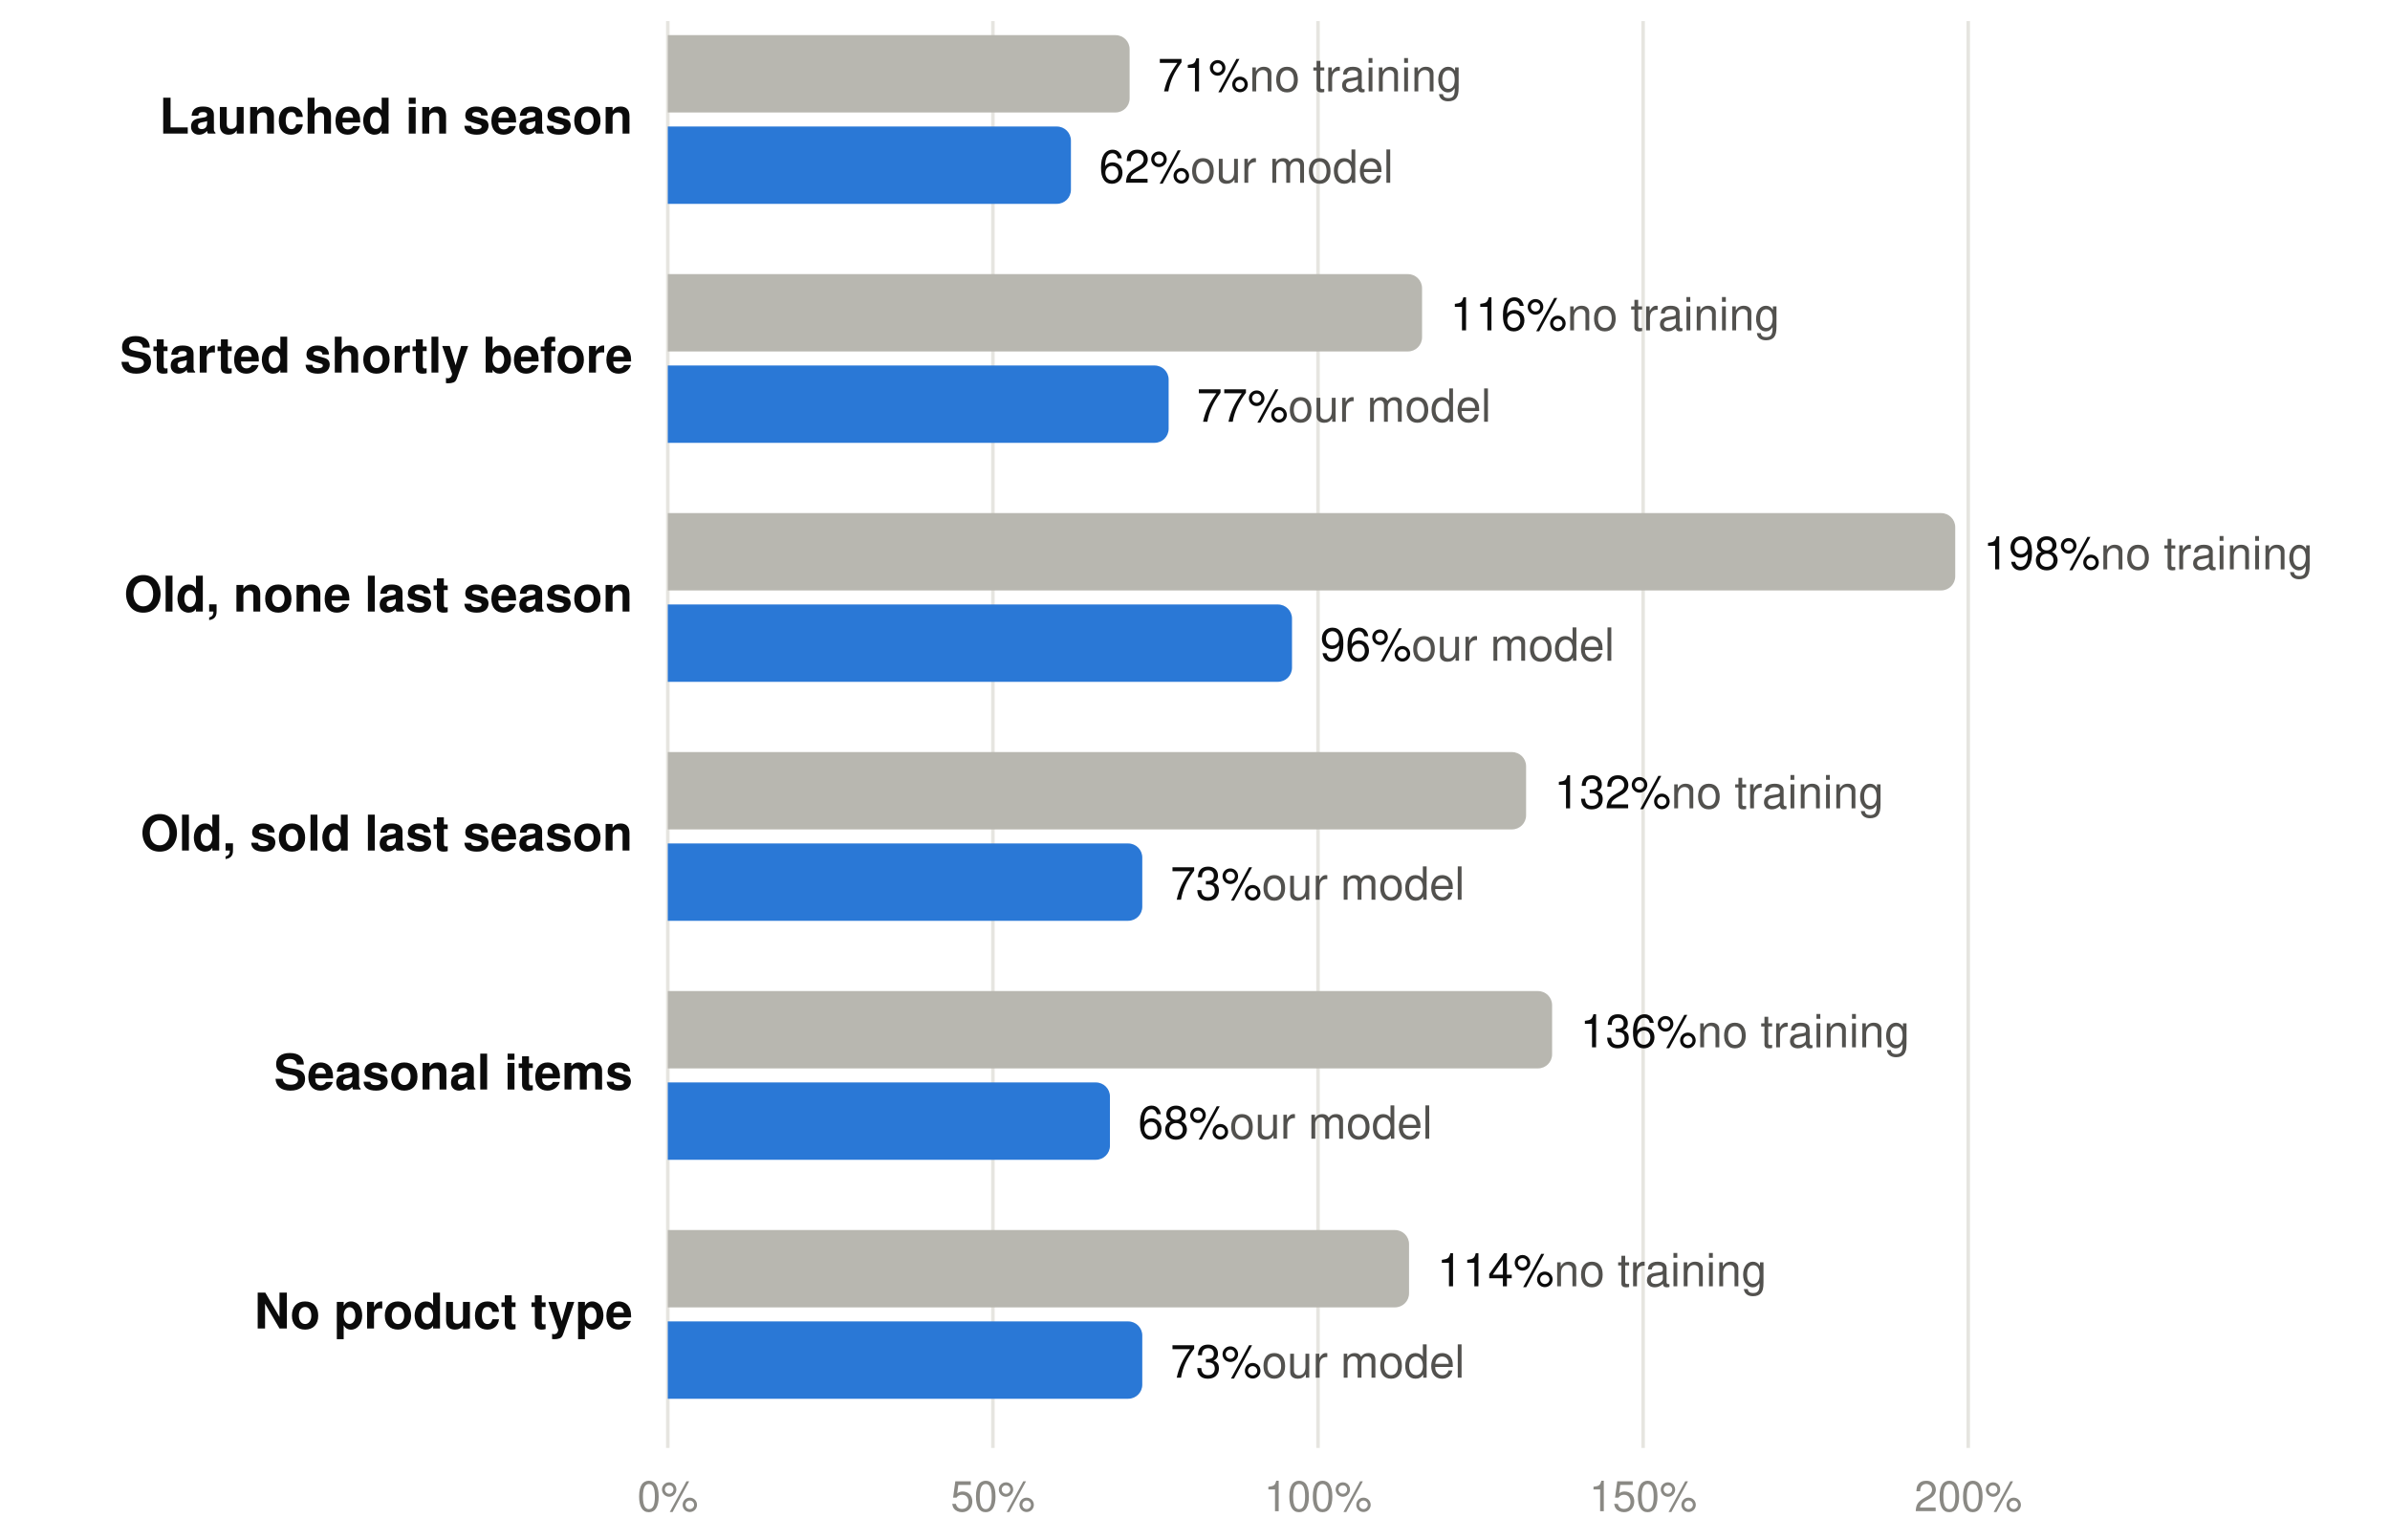
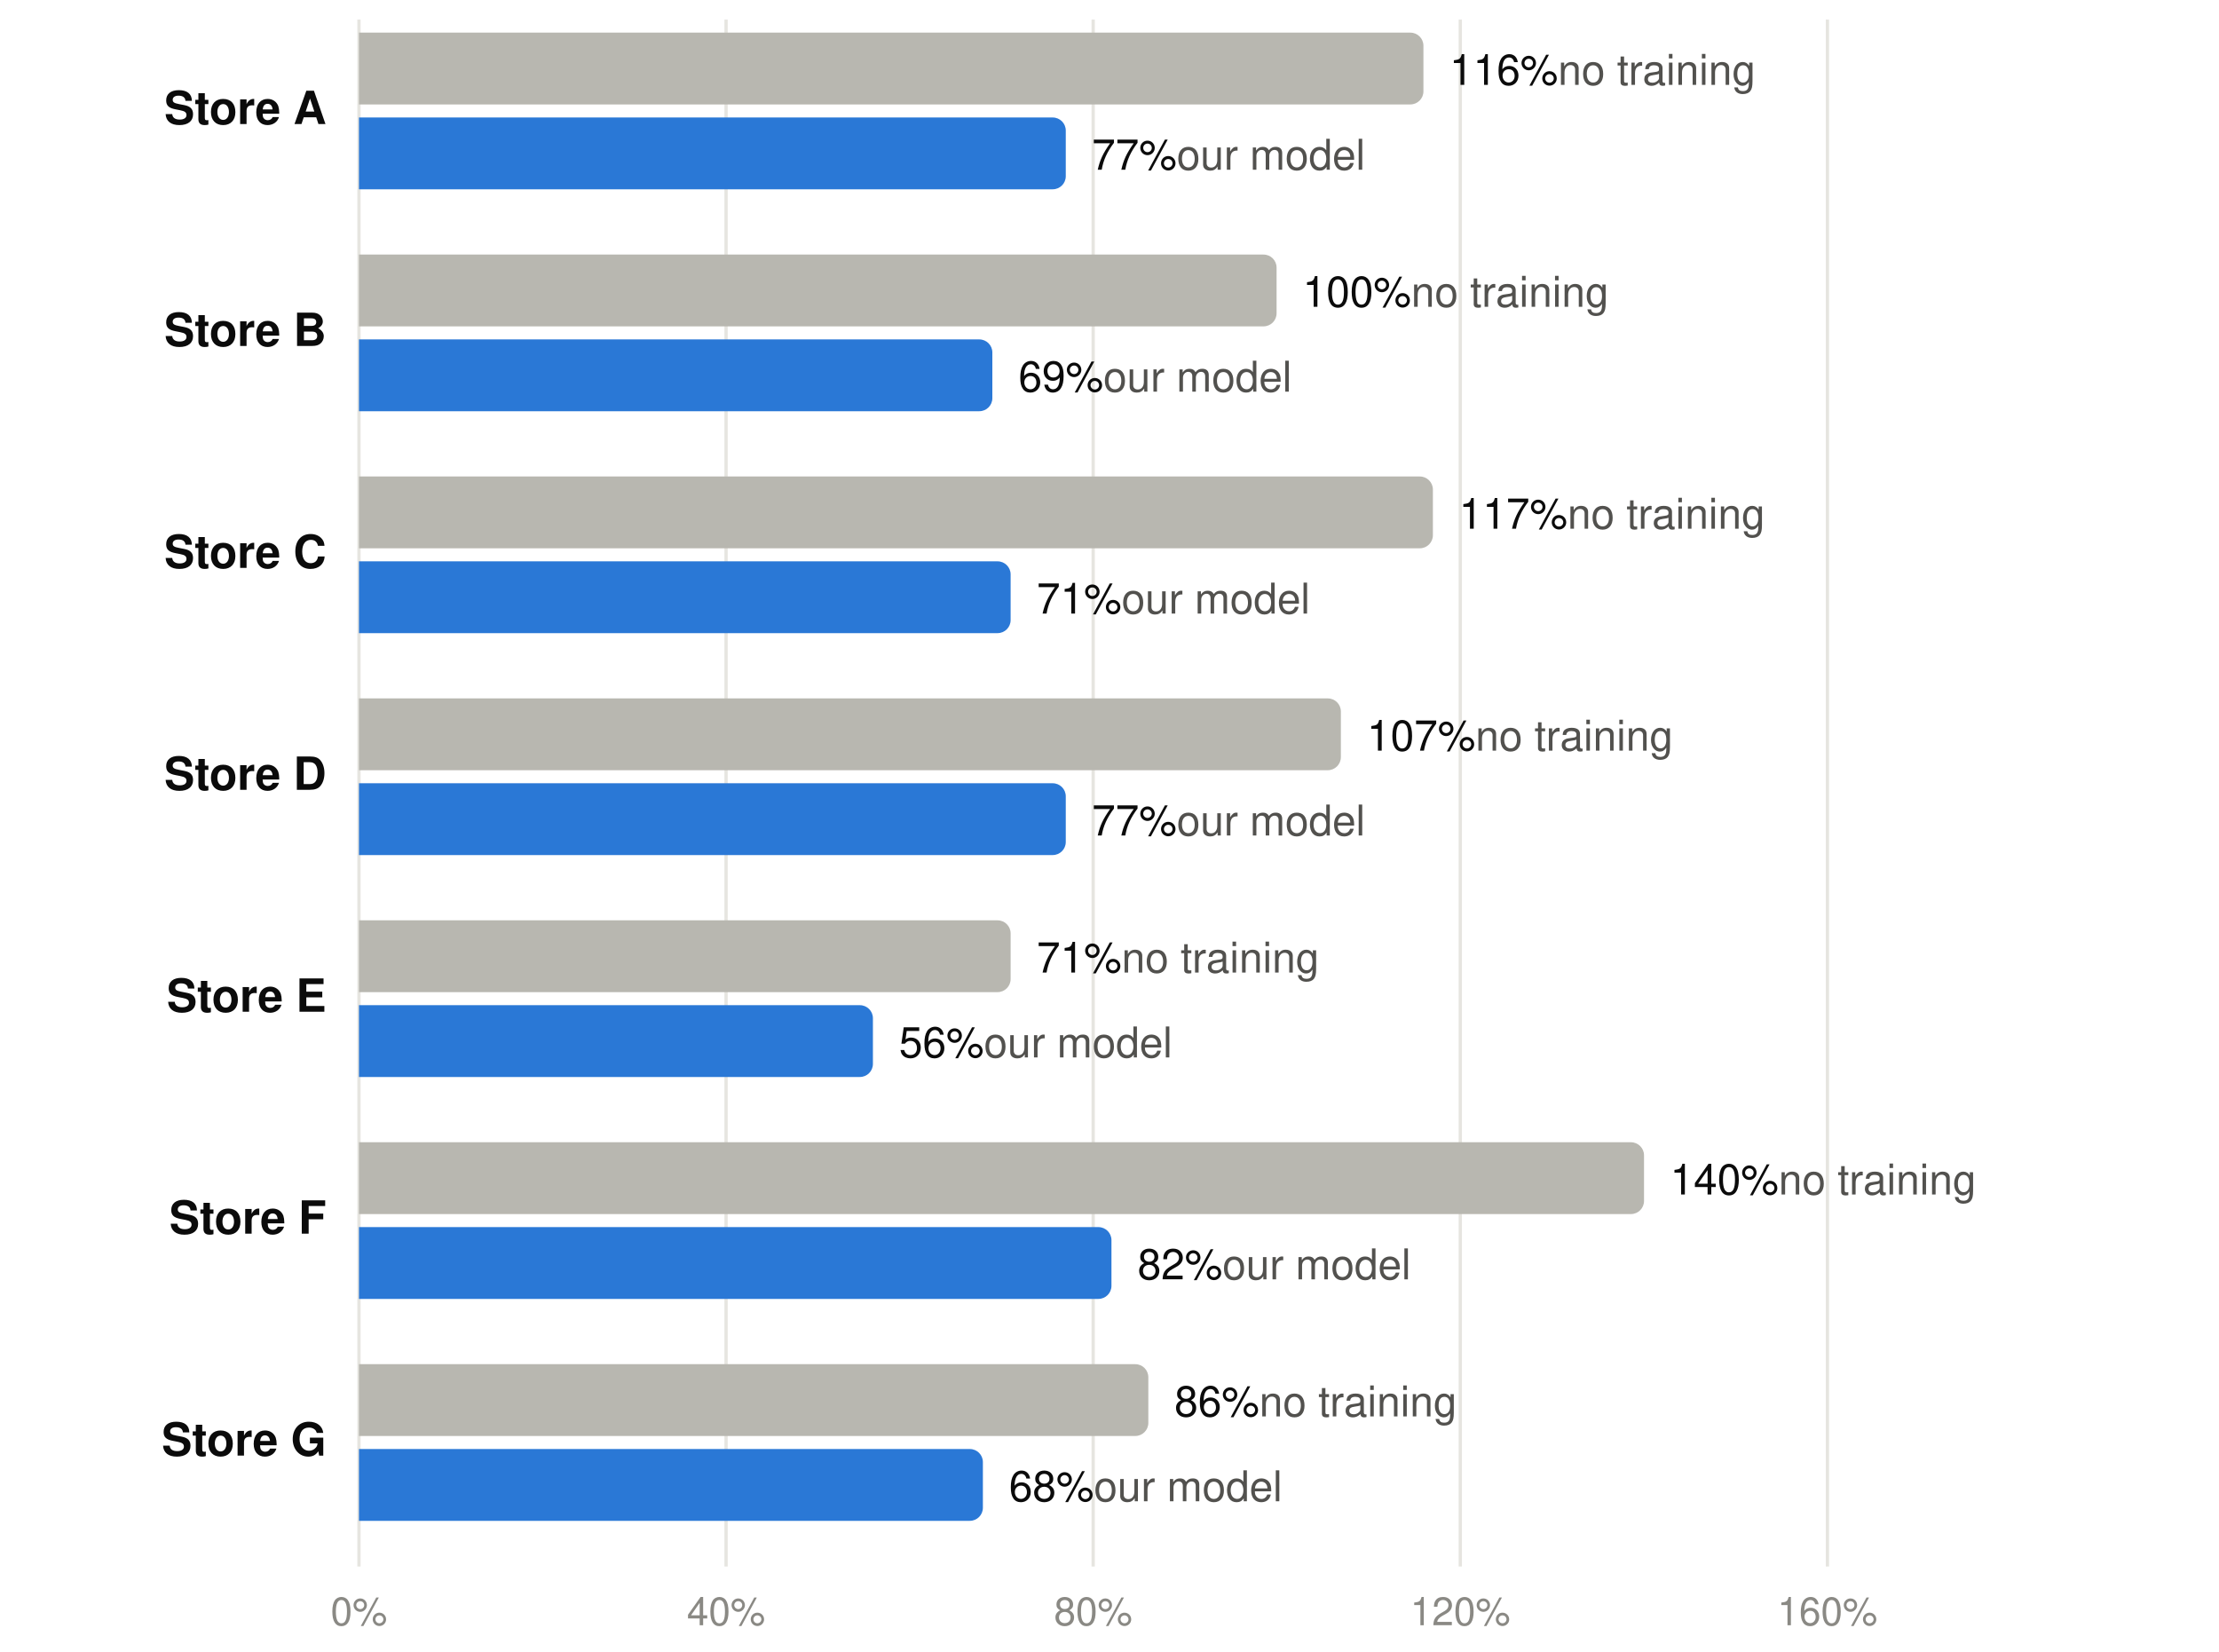
- <svg xmlns="http://www.w3.org/2000/svg" viewBox="0 0 680 438" width="100%" style="max-width:680px;background:#fff" role="img" aria-label="Error by kind of colour" font-family="-apple-system,Segoe UI,Helvetica,Arial,sans-serif">
-   <line x1="190.0" y1="6" x2="190.0" y2="412" stroke="#e6e5e0" stroke-width="1" />
-   <text x="190.0" y="430" font-size="12" fill="#8a8984" text-anchor="middle">0%</text>
-   <line x1="282.5" y1="6" x2="282.5" y2="412" stroke="#e6e5e0" stroke-width="1" />
-   <text x="282.5" y="430" font-size="12" fill="#8a8984" text-anchor="middle">50%</text>
-   <line x1="375.0" y1="6" x2="375.0" y2="412" stroke="#e6e5e0" stroke-width="1" />
-   <text x="375.0" y="430" font-size="12" fill="#8a8984" text-anchor="middle">100%</text>
-   <line x1="467.5" y1="6" x2="467.5" y2="412" stroke="#e6e5e0" stroke-width="1" />
-   <text x="467.5" y="430" font-size="12" fill="#8a8984" text-anchor="middle">150%</text>
-   <line x1="560.0" y1="6" x2="560.0" y2="412" stroke="#e6e5e0" stroke-width="1" />
-   <text x="560.0" y="430" font-size="12" fill="#8a8984" text-anchor="middle">200%</text>
-   <text x="180" y="38" font-size="14" fill="#0b0b0b" font-weight="600" text-anchor="end">Launched in season</text>
-   <path d="M190,10 h127.4 a4,4 0 0 1 4,4 v14 a4,4 0 0 1 -4,4 h-127.4 z" fill="#b8b7b0" />
-   <text x="329.4" y="26" font-size="13" fill="#0b0b0b">71%<tspan fill="#52514e"> no training</tspan>
+ <svg xmlns="http://www.w3.org/2000/svg" viewBox="0 0 680 506" width="100%" style="max-width:680px;background:#fff" role="img" aria-label="Error by store" font-family="-apple-system,Segoe UI,Helvetica,Arial,sans-serif">
+   <line x1="110.0" y1="6" x2="110.0" y2="480" stroke="#e6e5e0" stroke-width="1" />
+   <text x="110.0" y="498" font-size="12" fill="#8a8984" text-anchor="middle">0%</text>
+   <line x1="222.5" y1="6" x2="222.5" y2="480" stroke="#e6e5e0" stroke-width="1" />
+   <text x="222.5" y="498" font-size="12" fill="#8a8984" text-anchor="middle">40%</text>
+   <line x1="335.0" y1="6" x2="335.0" y2="480" stroke="#e6e5e0" stroke-width="1" />
+   <text x="335.0" y="498" font-size="12" fill="#8a8984" text-anchor="middle">80%</text>
+   <line x1="447.5" y1="6" x2="447.5" y2="480" stroke="#e6e5e0" stroke-width="1" />
+   <text x="447.5" y="498" font-size="12" fill="#8a8984" text-anchor="middle">120%</text>
+   <line x1="560.0" y1="6" x2="560.0" y2="480" stroke="#e6e5e0" stroke-width="1" />
+   <text x="560.0" y="498" font-size="12" fill="#8a8984" text-anchor="middle">160%</text>
+   <text x="100" y="38" font-size="14" fill="#0b0b0b" font-weight="600" text-anchor="end">Store A</text>
+   <path d="M110,10 h322.2 a4,4 0 0 1 4,4 v14 a4,4 0 0 1 -4,4 h-322.2 z" fill="#b8b7b0" />
+   <text x="444.2" y="26" font-size="13" fill="#0b0b0b">116%<tspan fill="#52514e"> no training</tspan>
  </text>
-   <path d="M190,36 h110.7 a4,4 0 0 1 4,4 v14 a4,4 0 0 1 -4,4 h-110.7 z" fill="#2a78d6" />
-   <text x="312.7" y="52" font-size="13" fill="#0b0b0b">62%<tspan fill="#52514e"> our model</tspan>
+   <path d="M110,36 h212.6 a4,4 0 0 1 4,4 v14 a4,4 0 0 1 -4,4 h-212.6 z" fill="#2a78d6" />
+   <text x="334.6" y="52" font-size="13" fill="#0b0b0b">77%<tspan fill="#52514e"> our model</tspan>
  </text>
-   <text x="180" y="106" font-size="14" fill="#0b0b0b" font-weight="600" text-anchor="end">Started shortly before</text>
-   <path d="M190,78 h210.6 a4,4 0 0 1 4,4 v14 a4,4 0 0 1 -4,4 h-210.6 z" fill="#b8b7b0" />
-   <text x="412.6" y="94" font-size="13" fill="#0b0b0b">116%<tspan fill="#52514e"> no training</tspan>
+   <text x="100" y="106" font-size="14" fill="#0b0b0b" font-weight="600" text-anchor="end">Store B</text>
+   <path d="M110,78 h277.2 a4,4 0 0 1 4,4 v14 a4,4 0 0 1 -4,4 h-277.2 z" fill="#b8b7b0" />
+   <text x="399.2" y="94" font-size="13" fill="#0b0b0b">100%<tspan fill="#52514e"> no training</tspan>
  </text>
-   <path d="M190,104 h138.5 a4,4 0 0 1 4,4 v14 a4,4 0 0 1 -4,4 h-138.5 z" fill="#2a78d6" />
-   <text x="340.5" y="120" font-size="13" fill="#0b0b0b">77%<tspan fill="#52514e"> our model</tspan>
+   <path d="M110,104 h190.1 a4,4 0 0 1 4,4 v14 a4,4 0 0 1 -4,4 h-190.1 z" fill="#2a78d6" />
+   <text x="312.1" y="120" font-size="13" fill="#0b0b0b">69%<tspan fill="#52514e"> our model</tspan>
  </text>
-   <text x="180" y="174" font-size="14" fill="#0b0b0b" font-weight="600" text-anchor="end">Old, none last season</text>
-   <path d="M190,146 h362.3 a4,4 0 0 1 4,4 v14 a4,4 0 0 1 -4,4 h-362.3 z" fill="#b8b7b0" />
-   <text x="564.3" y="162" font-size="13" fill="#0b0b0b">198%<tspan fill="#52514e"> no training</tspan>
+   <text x="100" y="174" font-size="14" fill="#0b0b0b" font-weight="600" text-anchor="end">Store C</text>
+   <path d="M110,146 h325.1 a4,4 0 0 1 4,4 v14 a4,4 0 0 1 -4,4 h-325.1 z" fill="#b8b7b0" />
+   <text x="447.1" y="162" font-size="13" fill="#0b0b0b">117%<tspan fill="#52514e"> no training</tspan>
  </text>
-   <path d="M190,172 h173.6 a4,4 0 0 1 4,4 v14 a4,4 0 0 1 -4,4 h-173.6 z" fill="#2a78d6" />
-   <text x="375.6" y="188" font-size="13" fill="#0b0b0b">96%<tspan fill="#52514e"> our model</tspan>
+   <path d="M110,172 h195.7 a4,4 0 0 1 4,4 v14 a4,4 0 0 1 -4,4 h-195.7 z" fill="#2a78d6" />
+   <text x="317.7" y="188" font-size="13" fill="#0b0b0b">71%<tspan fill="#52514e"> our model</tspan>
  </text>
-   <text x="180" y="242" font-size="14" fill="#0b0b0b" font-weight="600" text-anchor="end">Old, sold last season</text>
-   <path d="M190,214 h240.2 a4,4 0 0 1 4,4 v14 a4,4 0 0 1 -4,4 h-240.2 z" fill="#b8b7b0" />
-   <text x="442.2" y="230" font-size="13" fill="#0b0b0b">132%<tspan fill="#52514e"> no training</tspan>
+   <text x="100" y="242" font-size="14" fill="#0b0b0b" font-weight="600" text-anchor="end">Store D</text>
+   <path d="M110,214 h296.9 a4,4 0 0 1 4,4 v14 a4,4 0 0 1 -4,4 h-296.9 z" fill="#b8b7b0" />
+   <text x="418.9" y="230" font-size="13" fill="#0b0b0b">107%<tspan fill="#52514e"> no training</tspan>
  </text>
-   <path d="M190,240 h131.0 a4,4 0 0 1 4,4 v14 a4,4 0 0 1 -4,4 h-131.0 z" fill="#2a78d6" />
-   <text x="333.0" y="256" font-size="13" fill="#0b0b0b">73%<tspan fill="#52514e"> our model</tspan>
+   <path d="M110,240 h212.6 a4,4 0 0 1 4,4 v14 a4,4 0 0 1 -4,4 h-212.6 z" fill="#2a78d6" />
+   <text x="334.6" y="256" font-size="13" fill="#0b0b0b">77%<tspan fill="#52514e"> our model</tspan>
  </text>
-   <text x="180" y="310" font-size="14" fill="#0b0b0b" font-weight="600" text-anchor="end">Seasonal items</text>
-   <path d="M190,282 h247.6 a4,4 0 0 1 4,4 v14 a4,4 0 0 1 -4,4 h-247.6 z" fill="#b8b7b0" />
-   <text x="449.6" y="298" font-size="13" fill="#0b0b0b">136%<tspan fill="#52514e"> no training</tspan>
+   <text x="100" y="310" font-size="14" fill="#0b0b0b" font-weight="600" text-anchor="end">Store E</text>
+   <path d="M110,282 h195.7 a4,4 0 0 1 4,4 v14 a4,4 0 0 1 -4,4 h-195.7 z" fill="#b8b7b0" />
+   <text x="317.7" y="298" font-size="13" fill="#0b0b0b">71%<tspan fill="#52514e"> no training</tspan>
  </text>
-   <path d="M190,308 h121.8 a4,4 0 0 1 4,4 v14 a4,4 0 0 1 -4,4 h-121.8 z" fill="#2a78d6" />
-   <text x="323.8" y="324" font-size="13" fill="#0b0b0b">68%<tspan fill="#52514e"> our model</tspan>
+   <path d="M110,308 h153.5 a4,4 0 0 1 4,4 v14 a4,4 0 0 1 -4,4 h-153.5 z" fill="#2a78d6" />
+   <text x="275.5" y="324" font-size="13" fill="#0b0b0b">56%<tspan fill="#52514e"> our model</tspan>
  </text>
-   <text x="180" y="378" font-size="14" fill="#0b0b0b" font-weight="600" text-anchor="end">No product type</text>
-   <path d="M190,350 h206.9 a4,4 0 0 1 4,4 v14 a4,4 0 0 1 -4,4 h-206.9 z" fill="#b8b7b0" />
-   <text x="408.9" y="366" font-size="13" fill="#0b0b0b">114%<tspan fill="#52514e"> no training</tspan>
+   <text x="100" y="378" font-size="14" fill="#0b0b0b" font-weight="600" text-anchor="end">Store F</text>
+   <path d="M110,350 h389.8 a4,4 0 0 1 4,4 v14 a4,4 0 0 1 -4,4 h-389.8 z" fill="#b8b7b0" />
+   <text x="511.8" y="366" font-size="13" fill="#0b0b0b">140%<tspan fill="#52514e"> no training</tspan>
  </text>
-   <path d="M190,376 h131.0 a4,4 0 0 1 4,4 v14 a4,4 0 0 1 -4,4 h-131.0 z" fill="#2a78d6" />
-   <text x="333.0" y="392" font-size="13" fill="#0b0b0b">73%<tspan fill="#52514e"> our model</tspan>
+   <path d="M110,376 h226.6 a4,4 0 0 1 4,4 v14 a4,4 0 0 1 -4,4 h-226.6 z" fill="#2a78d6" />
+   <text x="348.6" y="392" font-size="13" fill="#0b0b0b">82%<tspan fill="#52514e"> our model</tspan>
+   </text>
+   <text x="100" y="446" font-size="14" fill="#0b0b0b" font-weight="600" text-anchor="end">Store G</text>
+   <path d="M110,418 h237.9 a4,4 0 0 1 4,4 v14 a4,4 0 0 1 -4,4 h-237.9 z" fill="#b8b7b0" />
+   <text x="359.9" y="434" font-size="13" fill="#0b0b0b">86%<tspan fill="#52514e"> no training</tspan>
+   </text>
+   <path d="M110,444 h187.2 a4,4 0 0 1 4,4 v14 a4,4 0 0 1 -4,4 h-187.2 z" fill="#2a78d6" />
+   <text x="309.2" y="460" font-size="13" fill="#0b0b0b">68%<tspan fill="#52514e"> our model</tspan>
  </text>
</svg>
